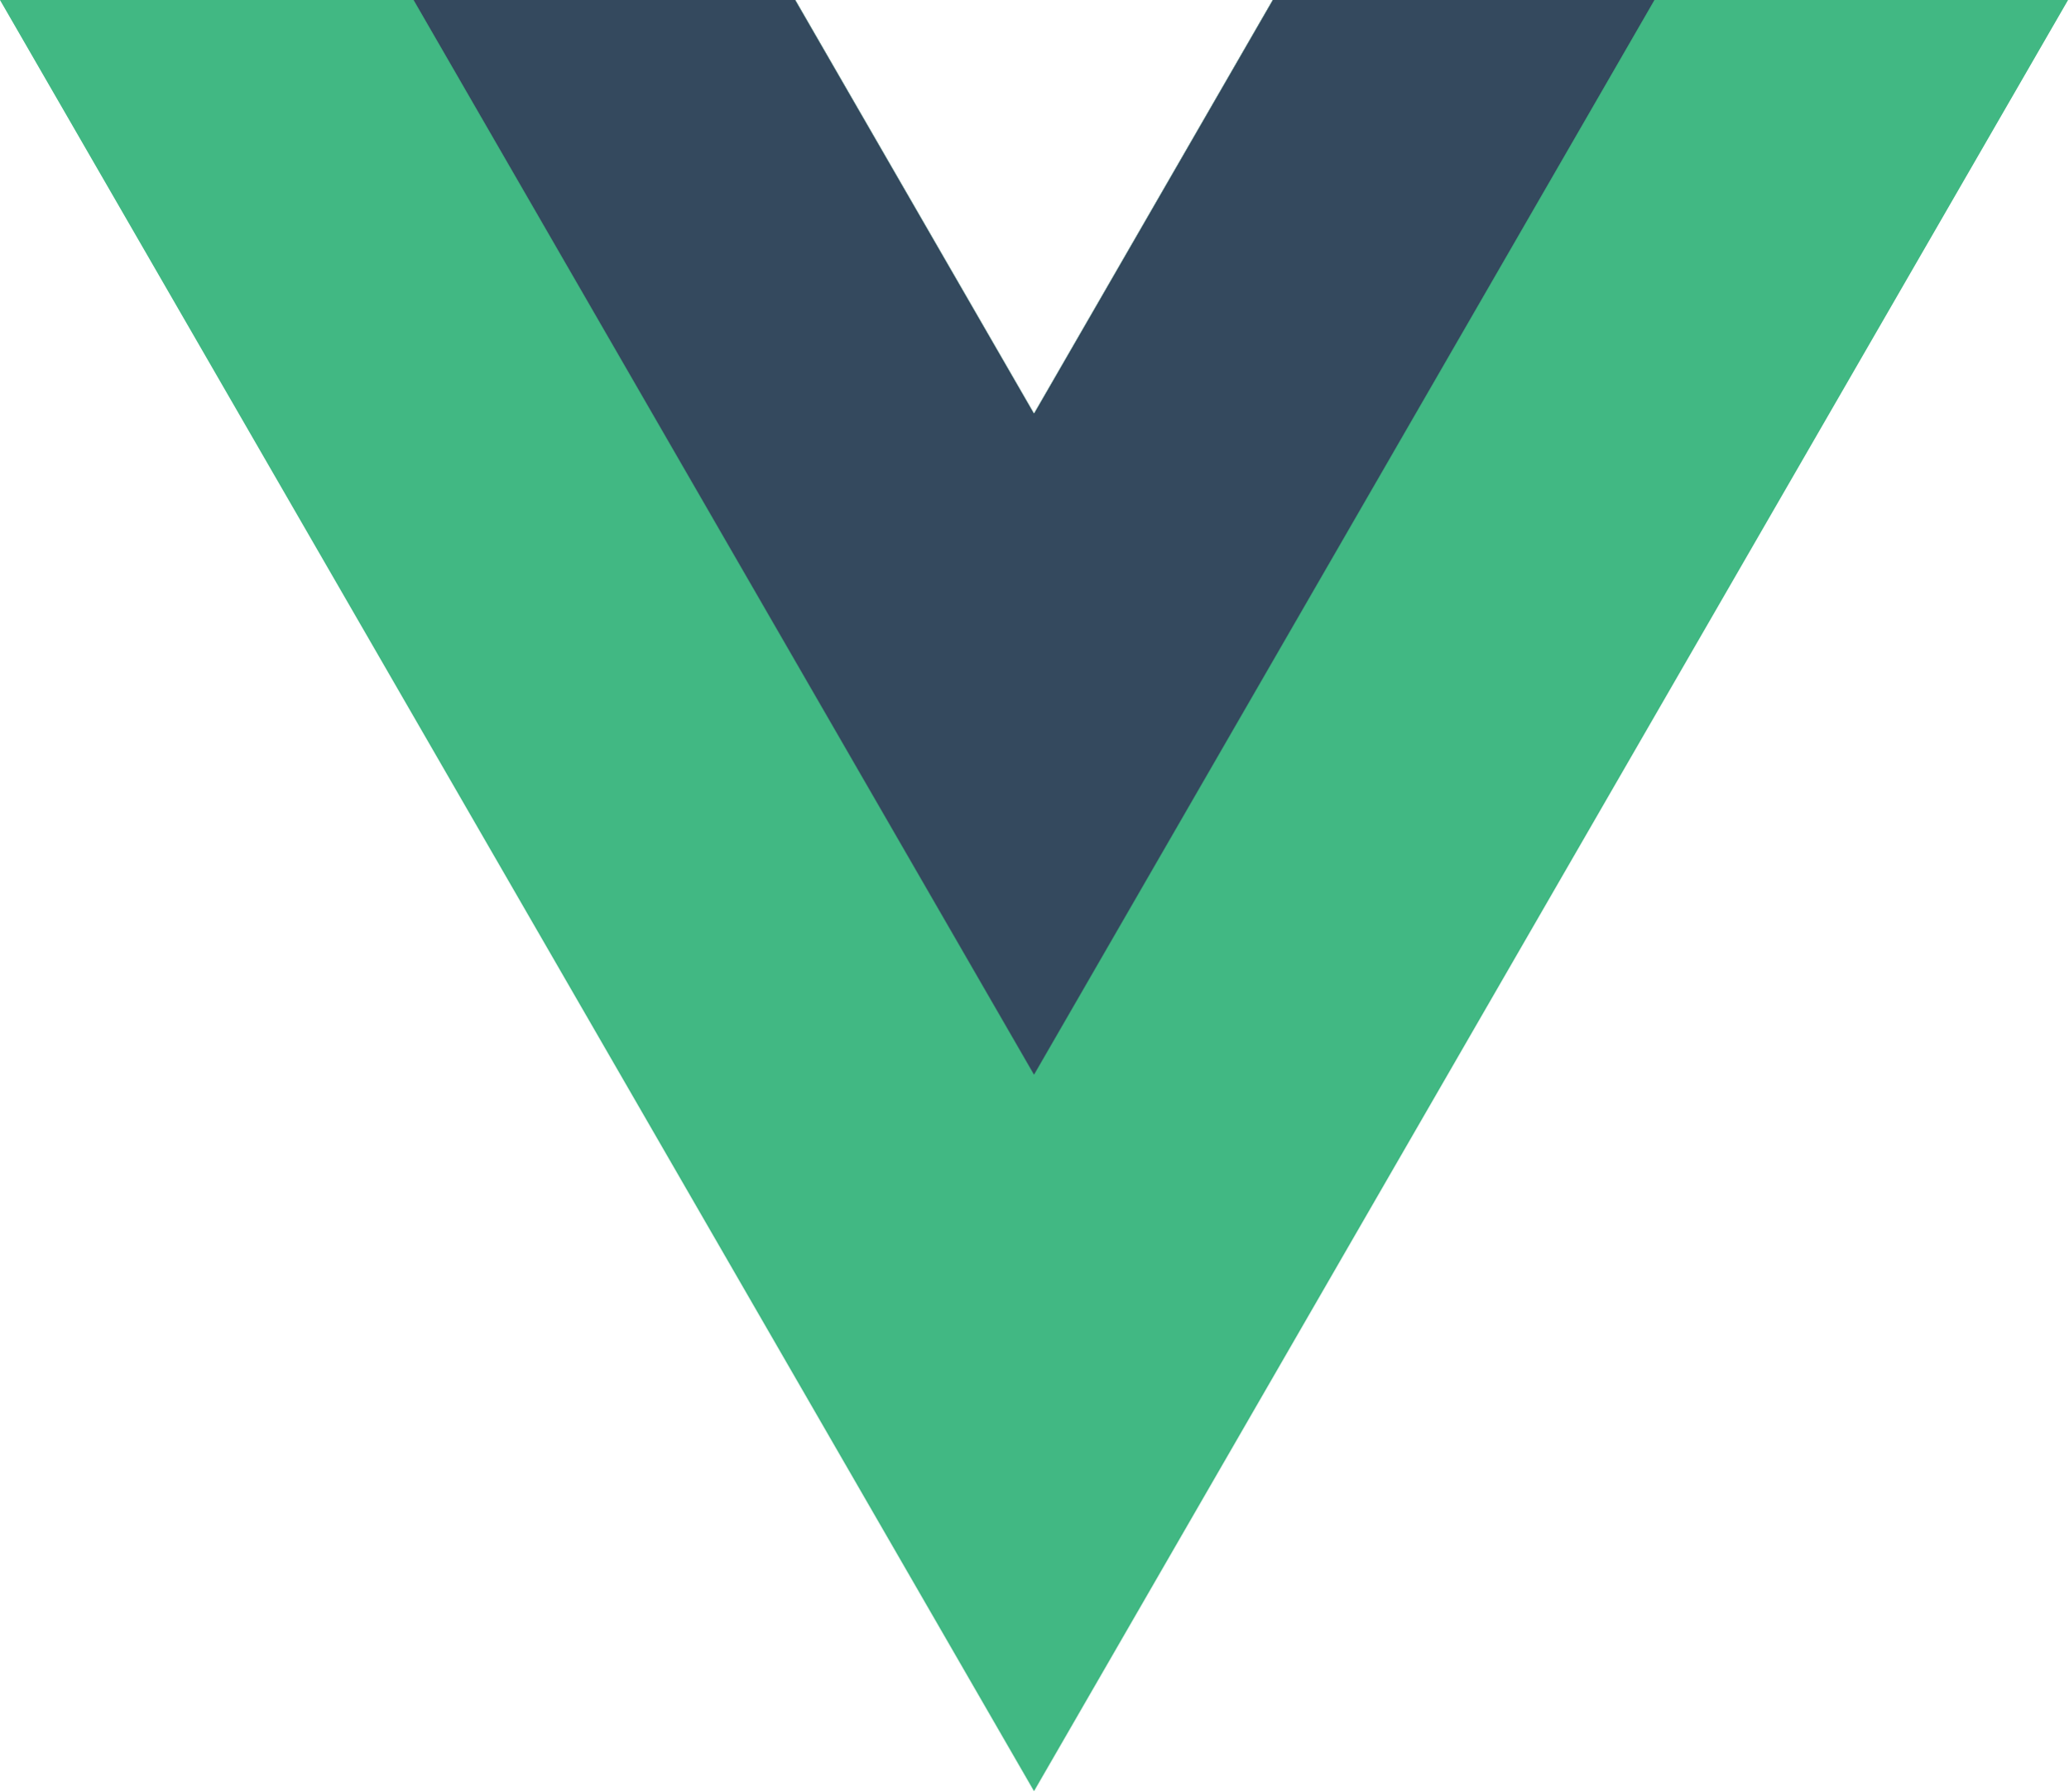
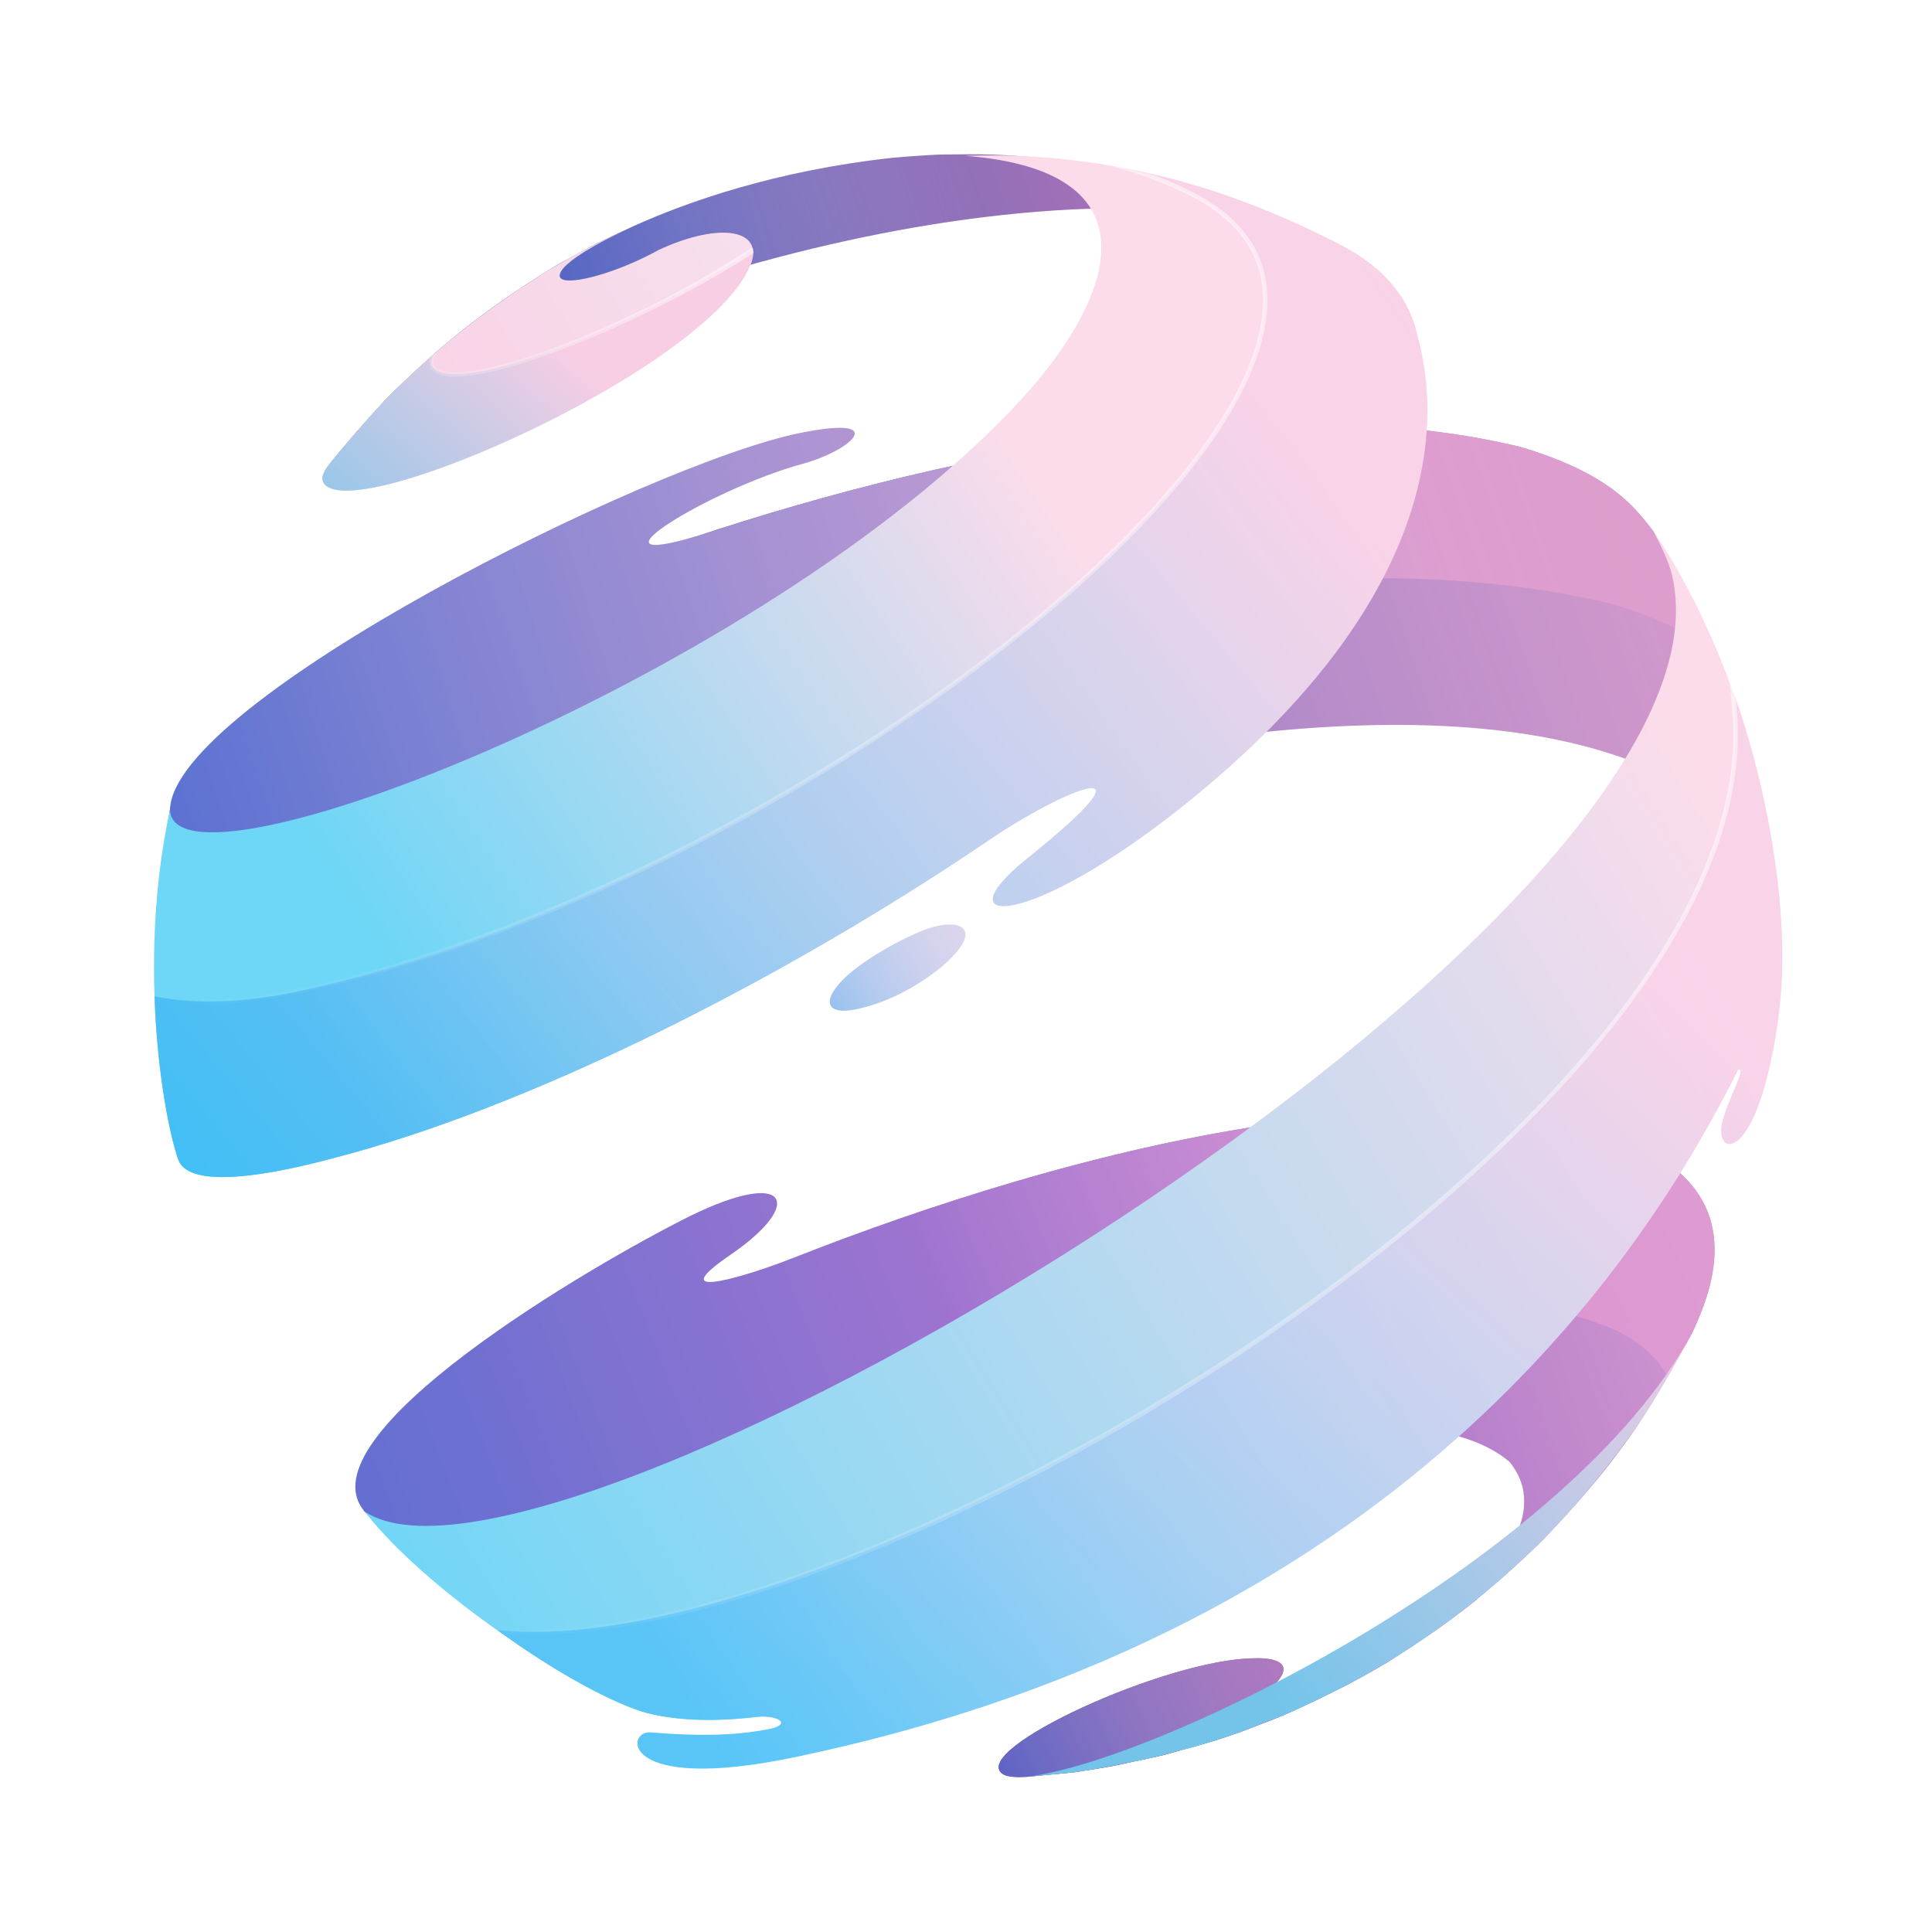
- <svg xmlns="http://www.w3.org/2000/svg" viewBox="0 0 261.76 226.69">
-   <path d="M161.096.001l-30.225 52.351L100.647.001H-.005l130.877 226.688L261.749.001z" fill="#41b883" />
-   <path d="M161.096.001l-30.225 52.351L100.647.001H52.346l78.526 136.01L209.398.001z" fill="#34495e" />
+ <svg xmlns="http://www.w3.org/2000/svg" version="1.2" viewBox="0 0 300 300" width="300" height="300">
+   <defs>
+     <linearGradient id="g1" x1="47.9" y1="50.2" x2="177.1" y2="4.2" gradientUnits="userSpaceOnUse">
+       <stop offset="0" stop-color="#2f6bb9" />
+       <stop offset="1" stop-color="#b171b8" />
+     </linearGradient>
+     <linearGradient id="g2" x1="160.3" y1="54.8" x2="72.7" y2="82.3" gradientUnits="userSpaceOnUse">
+       <stop offset="0" stop-color="#ffffff" stop-opacity="0" />
+       <stop offset="1" stop-color="#5c339b" />
+     </linearGradient>
+     <linearGradient id="g3" x1="1.5" y1="225.2" x2="269.8" y2="145.4" gradientUnits="userSpaceOnUse">
+       <stop offset="0" stop-color="#3454ac" />
+       <stop offset="1" stop-color="#d994c8" />
+     </linearGradient>
+     <linearGradient id="g4" x1="245.2" y1="221.2" x2="36.5" y2="303.3" gradientUnits="userSpaceOnUse">
+       <stop offset="0" stop-color="#da96c9" />
+       <stop offset="1" stop-color="#5c8fcc" />
+     </linearGradient>
+     <linearGradient id="g5" x1="388.4" y1="186.6" x2="177.1" y2="276.6" gradientUnits="userSpaceOnUse">
+       <stop offset="0" stop-color="#ffffff" stop-opacity="0" />
+       <stop offset="1" stop-color="#5c339b" />
+     </linearGradient>
+     <linearGradient id="g6" x1="126.7" y1="284" x2="198.5" y2="246" gradientUnits="userSpaceOnUse">
+       <stop offset="0" stop-color="#2f6bb9" />
+       <stop offset="1" stop-color="#b171b8" />
+     </linearGradient>
+     <linearGradient id="g7" x1="220" y1="260.5" x2="142" y2="295.2" gradientUnits="userSpaceOnUse">
+       <stop offset="0" stop-color="#ffffff" stop-opacity="0" />
+       <stop offset="1" stop-color="#5c339b" />
+     </linearGradient>
+     <linearGradient id="g8" x1="-19.5" y1="128.8" x2="254.8" y2="26.1" gradientUnits="userSpaceOnUse">
+       <stop offset="0" stop-color="#3454ac" />
+       <stop offset="1" stop-color="#d994c8" />
+     </linearGradient>
+     <linearGradient id="g9" x1="234.2" y1="114.1" x2="21.2" y2="181.3" gradientUnits="userSpaceOnUse">
+       <stop offset="0" stop-color="#da96c9" />
+       <stop offset="1" stop-color="#5c8fcc" />
+     </linearGradient>
+     <linearGradient id="g10" x1="340" y1="119.1" x2="50.1" y2="218.1" gradientUnits="userSpaceOnUse">
+       <stop offset="0" stop-color="#ffffff" stop-opacity="0" />
+       <stop offset="1" stop-color="#5c339b" />
+     </linearGradient>
+     <linearGradient id="g11" x1="41.2" y1="64" x2="107.2" y2="24.6" gradientUnits="userSpaceOnUse">
+       <stop offset="0" stop-color="#f8cee4" />
+       <stop offset="1" stop-color="#f7dfed" />
+     </linearGradient>
+     <linearGradient id="g12" x1="34.9" y1="83.7" x2="73.3" y2="40.5" gradientUnits="userSpaceOnUse">
+       <stop offset="0" stop-color="#74c4ea" />
+       <stop offset="1" stop-color="#f8cee4" />
+     </linearGradient>
+     <linearGradient id="g13" x1="25.9" y1="97.9" x2="130.8" y2="28.3" gradientUnits="userSpaceOnUse">
+       <stop offset="0" stop-color="#6ed6f6" />
+       <stop offset="1" stop-color="#fcdceb" />
+     </linearGradient>
+     <linearGradient id="g14" x1="34.6" y1="213.6" x2="242.9" y2="84.5" gradientUnits="userSpaceOnUse">
+       <stop offset="0" stop-color="#6ed6f6" />
+       <stop offset="1" stop-color="#fcdceb" />
+     </linearGradient>
+     <linearGradient id="g15" x1="187.8" y1="251" x2="262.4" y2="191.9" gradientUnits="userSpaceOnUse">
+       <stop offset="0" stop-color="#74c4ea" />
+       <stop offset="1" stop-color="#f8cee4" />
+     </linearGradient>
+     <linearGradient id="g16" x1="7.6" y1="160.2" x2="166.6" y2="27.5" gradientUnits="userSpaceOnUse">
+       <stop offset="0" stop-color="#50d2f4" />
+       <stop offset="1" stop-color="#f8cee4" />
+     </linearGradient>
+     <linearGradient id="g17" x1="283.5" y1="53.3" x2="73.6" y2="200.1" gradientUnits="userSpaceOnUse">
+       <stop offset="0" stop-color="#ffffff" stop-opacity="0" />
+       <stop offset="1" stop-color="#5c339b" />
+     </linearGradient>
+     <linearGradient id="g18" x1="93.6" y1="171.6" x2="159.3" y2="132.4" gradientUnits="userSpaceOnUse">
+       <stop offset="0" stop-color="#50d2f4" />
+       <stop offset="1" stop-color="#f8cee4" />
+     </linearGradient>
+     <linearGradient id="g19" x1="164.5" y1="140.7" x2="129.8" y2="162.7" gradientUnits="userSpaceOnUse">
+       <stop offset="0" stop-color="#ffffff" stop-opacity="0" />
+       <stop offset="1" stop-color="#5c339b" />
+     </linearGradient>
+     <linearGradient id="g20" x1="83" y1="241.7" x2="208.7" y2="106.7" gradientUnits="userSpaceOnUse">
+       <stop offset="0" stop-color="#6ed6f6" />
+       <stop offset="1" stop-color="#f8cee4" />
+     </linearGradient>
+     <linearGradient id="g21" x1="374.6" y1="154.3" x2="131" y2="307.1" gradientUnits="userSpaceOnUse">
+       <stop offset="0" stop-color="#ffffff" stop-opacity="0" />
+       <stop offset="1" stop-color="#5c339b" />
+     </linearGradient>
+     <linearGradient id="g22" x1="43.3" y1="66.7" x2="108.9" y2="27.5" gradientUnits="userSpaceOnUse">
+       <stop offset="0" stop-color="#ffffff" stop-opacity="0" />
+       <stop offset="1" stop-color="#ffffff" stop-opacity=".5" />
+     </linearGradient>
+     <linearGradient id="g23" x1="19.4" y1="150" x2="177.7" y2="17.9" gradientUnits="userSpaceOnUse">
+       <stop offset="0" stop-color="#ffffff" stop-opacity="0" />
+       <stop offset="1" stop-color="#ffffff" stop-opacity=".5" />
+     </linearGradient>
+     <linearGradient id="g24" x1="76.8" y1="104" x2="268.6" y2="104" gradientUnits="userSpaceOnUse">
+       <stop offset="0" stop-color="#ffffff" stop-opacity="0" />
+       <stop offset="1" stop-color="#ffffff" stop-opacity=".5" />
+     </linearGradient>
+   </defs>
+   <style>
+ 		.s0 { fill: url(#g1) } 
+ 		.s1 { opacity: .5;mix-blend-mode: overlay;fill: url(#g2) } 
+ 		.s2 { fill: url(#g3) } 
+ 		.s3 { fill: url(#g4) } 
+ 		.s4 { opacity: .5;mix-blend-mode: overlay;fill: url(#g5) } 
+ 		.s5 { fill: url(#g6) } 
+ 		.s6 { opacity: .5;mix-blend-mode: overlay;fill: url(#g7) } 
+ 		.s7 { fill: url(#g8) } 
+ 		.s8 { fill: url(#g9) } 
+ 		.s9 { opacity: .5;mix-blend-mode: overlay;fill: url(#g10) } 
+ 		.s10 { fill: url(#g11) } 
+ 		.s11 { fill: url(#g12) } 
+ 		.s12 { fill: url(#g13) } 
+ 		.s13 { fill: url(#g14) } 
+ 		.s14 { fill: url(#g15) } 
+ 		.s15 { fill: url(#g16) } 
+ 		.s16 { opacity: .7;mix-blend-mode: overlay;fill: url(#g17) } 
+ 		.s17 { fill: url(#g18) } 
+ 		.s18 { opacity: .7;mix-blend-mode: overlay;fill: url(#g19) } 
+ 		.s19 { fill: url(#g20) } 
+ 		.s20 { opacity: .7;mix-blend-mode: overlay;fill: url(#g21) } 
+ 		.s21 { fill: url(#g22) } 
+ 		.s22 { fill: url(#g23) } 
+ 		.s23 { fill: url(#g24) } 
+ 	</style>
+   <g id="&lt;Group&gt;">
+     <g id="&lt;Group&gt;">
+       <g id="&lt;Group&gt;">
+         <path id="&lt;Path&gt;" class="s0" d="m192.5 33.5c-52.8-7.4-125.6 21.7-141.3 38.5c2.5-3.1 6-7.1 8.8-10.1c8.6-8.5 14.9-13.5 25.1-19.9c2-1.2 2-1.2 5.7-3.2c1.7-0.9 1.8-1 5.2-2.6l2.4-1.1c8.2-3.7 21.9-8.6 40.2-10.6c2.2-0.2 5.1-0.4 7.2-0.5c7.7-0.1 8.8-0.1 18 0.7q1 0.1 2 0.2q0.4 0.1 0.7 0.1q0.4 0.1 0.7 0.1c0 0 0.2 0 0 0c10.2 1.4 15.4 3 24.8 6c4.8 1.8 11.1 4.5 15.7 6.7c-5.3-2.4-7.8-3.3-15.2-4.3z" />
+         <path id="&lt;Path&gt;" class="s1" d="m192.5 33.5c-52.8-7.4-125.6 21.7-141.3 38.5c2.5-3.1 6-7.1 8.8-10.1c8.6-8.5 14.9-13.5 25.1-19.9c2-1.2 2-1.2 5.7-3.2c1.7-0.9 1.8-1 5.2-2.6l2.4-1.1c8.2-3.7 21.9-8.6 40.2-10.6c2.2-0.2 5.1-0.4 7.2-0.5c7.7-0.1 8.8-0.1 18 0.7q1 0.1 2 0.2q0.4 0.1 0.7 0.1q0.4 0.1 0.7 0.1c0 0 0.2 0 0 0c10.2 1.4 15.4 3 24.8 6c4.8 1.8 11.1 4.5 15.7 6.7c-5.3-2.4-7.8-3.3-15.2-4.3z" />
+       </g>
+       <g id="&lt;Group&gt;">
+         <path id="&lt;Path&gt;" class="s2" d="m262.8 206.9c-2.4 4.5-5.9 10.3-8.6 14.6c-5.7 8.2-9.7 12.4-14.8 17.8c-9 8.8-15.9 13.7-24.1 18.9c-1.9 1.1-2 1.2-5.7 3.2c-1.7 0.9-1.8 0.9-5.2 2.6c-1.7 0.8-1.7 0.8-5 2.3c-1.7 0.7-1.7 0.7-5.1 2c-1.8 0.7-1.8 0.7-5.4 1.9c-2 0.6-2 0.6-6 1.7c-2.4 0.7-2.4 0.7-7.2 1.7c-3.1 0.7-3.1 0.7-8.9 1.6c-2.2 0.2-5.1 0.5-7.3 0.7q-3 0.2-3.9-0.5c-4.9-3.8 25.4-17.7 39-17.9c2.2-0.1 6.9 0.2 3.5 3.9c-2.2 1.8-2.2 2.1-2.2 3.1c0.2 0.1 0.5 0.3 0.8 0.4c6.1 1.5 50.4-22.3 37.7-37.9c-11.3-9.6-39.4-4.7-54.9-1.3c-40.1 9.1-88.9 33.9-79 40.3l-4.8-2.2c-6.9-3.3-7.5-3.7-17.8-10.4c-6.1-4.2-6.5-4.6-15.9-13.1l-5.4-5.6c-0.1-0.3-0.4-0.6-0.5-0.9c-2.6-11.1 137.9-81.7 199.4-55.2c16.4 8.2 9.8 22.8 7.3 28.3z" />
+         <path id="&lt;Path&gt;" class="s3" d="m262.8 206.9c-1.1 2.1-2.5 4.4-3.9 6.8c-1.4-2.6-3.9-5.1-7.9-7.1c-49.6-21.3-156.2 27.6-175.8 45c-3.8-2.8-5.3-4.2-13.2-11.3l-5.4-5.6c-10-11.8 35.3-38.3 50.6-45.9c15.3-7.5 17.8-1.9 6.3 6c-11.6 7.9 3.9 2.8 9.2 0.7c44.2-17.4 99.8-31.1 132.8-16.9c16.4 8.2 9.8 22.8 7.3 28.3z" />
+         <path id="&lt;Path&gt;" class="s4" d="m261.1 209.9q-0.1 0.2-0.1 0.3c-2.2 3.8-4.7 8-6.8 11.3c-5.7 8.2-9.7 12.4-14.8 17.8c-9 8.8-15.9 13.7-24.1 18.9c-1.9 1.1-2 1.2-5.7 3.2c-1.7 0.9-1.8 0.9-5.2 2.6c-1.7 0.8-1.7 0.8-5 2.3c-1.7 0.7-1.7 0.7-5.1 2c-1.8 0.7-1.8 0.7-5.4 1.9c-2 0.6-2 0.6-6 1.7c-2.4 0.7-2.4 0.7-7.2 1.7c-3.1 0.7-3.1 0.7-8.9 1.6c-2.2 0.2-5.1 0.5-7.3 0.7q-3 0.2-3.9-0.5c-4.9-3.8 25.4-17.7 39-17.9c2.2-0.1 6.9 0.2 3.5 3.9c-2.2 1.8-2.2 2.1-2.2 3.1c0.2 0.1 0.5 0.3 0.8 0.4c6.1 1.5 50.4-22.3 37.7-37.9c-11.3-9.6-39.4-4.7-54.9-1.3c-40.1 9.1-88.9 33.9-79 40.3l-4.8-2.2c-6.9-3.3-7.5-3.7-17.8-10.4c-1.1-0.7-1.9-1.3-2.7-1.8q0 0 0 0q0-0.1-0.1-0.1q-0.2-0.1-0.4-0.3q-0.2-0.1-0.3-0.3q-0.2-0.1-0.4-0.2q-0.2-0.2-0.4-0.3q-0.1-0.1-0.3-0.2q-0.2-0.2-0.4-0.4q-0.2-0.1-0.4-0.3q-0.2-0.2-0.5-0.4q-0.1-0.1-0.3-0.2q-0.2-0.2-0.4-0.3q-0.1-0.1-0.3-0.3q-0.2-0.2-0.4-0.3q-0.2-0.2-0.3-0.3q-0.3-0.2-0.5-0.4q-0.2-0.1-0.3-0.3q-0.3-0.2-0.6-0.5q-0.2-0.2-0.5-0.4q-0.3-0.3-0.7-0.7q-0.2-0.1-0.4-0.3q-0.3-0.3-0.7-0.6q-0.2-0.2-0.5-0.5q-0.3-0.3-0.7-0.6q-0.2-0.2-0.5-0.5q-0.5-0.4-0.9-0.8q-0.3-0.2-0.5-0.4q-0.7-0.7-1.5-1.4l-5.4-5.6c-10-11.8 35.3-38.3 50.6-45.9c15.3-7.5 17.8-1.9 6.3 6c-11.6 7.9 3.9 2.8 9.2 0.7q0.2 0 0.4-0.1q1.5-0.6 2.9-1.1q0.6-0.3 1.2-0.5q1.5-0.6 3.1-1.2q0.5-0.2 1-0.4q1.8-0.6 3.7-1.3q0.2-0.1 0.5-0.2q4.2-1.5 8.6-3q0.2 0 0.3-0.1q2-0.6 4-1.3q0.5-0.2 1.1-0.3q1.6-0.5 3.2-1q0.7-0.2 1.4-0.5q1.4-0.4 2.9-0.8q0.8-0.3 1.6-0.5q1.4-0.4 2.7-0.8q0.9-0.2 1.7-0.5q1.4-0.3 2.7-0.7q0.9-0.2 1.7-0.5q1.4-0.3 2.7-0.6q0.9-0.3 1.7-0.5q1.3-0.3 2.6-0.6q0.9-0.2 1.8-0.4q1.3-0.3 2.6-0.6q0.9-0.2 1.8-0.4q1.3-0.3 2.6-0.5q0.9-0.2 1.7-0.4q1.4-0.3 2.7-0.5q0.8-0.2 1.7-0.3q1.3-0.3 2.7-0.5q0.8-0.1 1.6-0.3q1.5-0.2 3-0.4q0.6-0.1 1.2-0.2q4.3-0.6 8.5-1q0.6-0.1 1.2-0.1q1.4-0.2 2.9-0.3q0.8 0 1.5-0.1q1.3-0.1 2.6-0.1q0.8-0.1 1.6-0.1q1.2-0.1 2.4-0.1q0.8 0 1.7 0q1.1 0 2.2 0q0.9 0 1.7 0q1.1 0 2.2 0.1q0.9 0 1.7 0q1.1 0.1 2.1 0.2q0.9 0 1.7 0.1q1 0.1 2.1 0.2q0.8 0.1 1.6 0.2q1 0.1 2 0.2q0.8 0.1 1.6 0.3q1 0.1 2 0.3q0.7 0.2 1.5 0.3q1 0.2 2 0.4q0.7 0.2 1.4 0.4q1 0.2 2 0.5q0.6 0.2 1.3 0.4q1.1 0.3 2.1 0.7q0.5 0.2 1.1 0.4q1.5 0.5 3 1.2c16.4 8.2 9.8 22.8 7.3 28.3q-0.4 0.8-0.9 1.7q-0.4 0.6-0.8 1.3z" />
+       </g>
+       <g id="&lt;Group&gt;">
+         <path id="&lt;Path&gt;" class="s5" d="m166.8 275.2c-2.2 0.2-5.1 0.5-7.3 0.7q-3 0.2-3.9-0.5c-4.9-3.8 25.4-17.7 39-17.9c2.2-0.1 6.9 0.2 3.5 3.9c-2.2 1.8-2.2 2.1-2.2 3.1c0.2 0.1 0.5 0.3 0.8 0.4c3.7 0.9 20.9-7.2 31.5-17.2q0.6 0.2 1.2 0.6c-4.7 3.8-9.2 6.8-14.1 9.9c-1.9 1.1-2 1.2-5.7 3.2c-1.7 0.9-1.8 0.9-5.2 2.6c-1.7 0.8-1.7 0.8-5 2.3c-1.7 0.7-1.7 0.7-5.1 2c-1.8 0.7-1.8 0.7-5.4 1.9c-2 0.6-2 0.6-6 1.7c-2.4 0.7-2.4 0.7-7.2 1.7c-3.1 0.7-3.1 0.7-8.9 1.6z" />
+         <path id="&lt;Path&gt;" class="s6" d="m166.8 275.2c-2.2 0.2-5.1 0.5-7.3 0.7q-3 0.2-3.9-0.5c-4.9-3.8 25.4-17.7 39-17.9c2.2-0.1 6.9 0.2 3.5 3.9c-2.2 1.8-2.2 2.1-2.2 3.1c0.2 0.1 0.5 0.3 0.8 0.4c3.7 0.9 20.9-7.2 31.5-17.2q0.6 0.2 1.2 0.6c-4.7 3.8-9.2 6.8-14.1 9.9c-1.9 1.1-2 1.2-5.7 3.2c-1.7 0.9-1.8 0.9-5.2 2.6c-1.7 0.8-1.7 0.8-5 2.3c-1.7 0.7-1.7 0.7-5.1 2c-1.8 0.7-1.8 0.7-5.4 1.9c-2 0.6-2 0.6-6 1.7c-2.4 0.7-2.4 0.7-7.2 1.7c-3.1 0.7-3.1 0.7-8.9 1.6z" />
+       </g>
+       <g id="&lt;Group&gt;">
+         <path id="&lt;Path&gt;" class="s7" d="m275.8 138.8c-1.9-12.3-13.7-16.8-19-19.2c-65.2-29.3-228.5 41.1-229.1 60.5l-0.1-0.4c-1.8-7.2-1.8-7.7-3.2-20.6c-0.5-7.4-0.5-7.9 0.2-20.6c0.4-3.9 1.2-8.9 1.8-12.8c3.7-15.2 132-75 209.7-56.3c13.7 4.1 17.6 9.1 20.7 13.2c3 5.1 6.7 12.2 9.3 17.6c3.3 8 3.6 9 7.1 21.5c0.9 5.1 1.9 11.6 2.6 17.1z" />
+         <path id="&lt;Path&gt;" class="s8" d="m266.6 101.5c-3.4-2.6-8.2-5.3-15.9-7.6c-77.8-19.4-201.6 35-226.7 58.2c0-2.9 0.2-6.2 0.6-13.6c0.4-3.9 1.2-8.9 1.8-12.8c0.4-16.7 74.7-53.9 98-58.5c14-2.8 7.7 2.8 0.3 4.8c-14.6 4-35 16.7-16.7 11.3l-0.1 0.1c41.4-13.8 90.7-23 128.2-14c13.7 4.1 17.6 9.1 20.7 13.2c3 5.1 6.7 12.2 9.3 17.6q0.3 0.7 0.5 1.3z" />
+         <path id="&lt;Path&gt;" class="s9" d="m275.8 138.8c-1.9-12.3-13.7-16.8-19-19.2c-65.2-29.3-228.5 41.1-229.1 60.5l-0.1-0.4c-1.8-7.2-1.8-7.7-3.2-20.6c-0.3-3.4-0.4-5.3-0.4-7.6q0 0 0 0q0-0.2 0-0.5q0 0 0-0.1q0-1.1 0.1-2.4q0 0 0 0q0-0.4 0-0.7q0-0.1 0-0.1q0-0.3 0-0.7q0 0 0-0.1q0.1-0.3 0.1-0.7q0 0 0 0q0-1.3 0.1-2.9q0 0 0 0q0.1-1.5 0.2-3.4q0-0.1 0-0.2q0.1-0.6 0.1-1.2c0.4-3.9 1.2-8.9 1.8-12.8c0.4-16.7 74.7-53.9 98-58.5c14-2.8 7.7 2.8 0.3 4.8c-14.6 4-35 16.7-16.7 11.3l-0.1 0.1c7.7-2.6 15.7-5 23.8-7.1q0.1-0.1 0.3-0.1q1.6-0.4 3.2-0.9q0.5-0.1 0.9-0.2q1.5-0.4 3-0.7q0.6-0.2 1.3-0.3q1.3-0.3 2.7-0.7q0.7-0.1 1.5-0.3q1.3-0.3 2.6-0.6q0.8-0.2 1.6-0.3q1.3-0.3 2.6-0.6q0.8-0.2 1.7-0.3q1.2-0.3 2.4-0.5q0.9-0.2 1.8-0.4q1.2-0.2 2.4-0.4q1-0.2 1.9-0.3q1.2-0.2 2.3-0.4q1-0.2 2-0.3q1.1-0.2 2.3-0.4q0.9-0.1 1.9-0.3q1.1-0.1 2.3-0.3q1-0.1 2-0.2q1.1-0.2 2.2-0.3q1-0.1 2-0.3q1.1-0.1 2.2-0.2q1-0.1 2-0.2q1.1-0.1 2.2-0.2q1-0.1 2-0.1q1.1-0.1 2.1-0.2q1.1-0.1 2.1-0.1q1-0.1 2.1-0.1q1-0.1 2.1-0.1q1 0 2-0.1q1 0 2.1 0q1 0 2-0.1q1 0 2.1 0.1q1 0 1.9 0q1.1 0 2.1 0q1 0 1.9 0.1q1.1 0 2.1 0.1q1 0 1.9 0.1q1.1 0 2.1 0.1q0.9 0.1 1.8 0.2q1.1 0.1 2.1 0.2q0.9 0.1 1.8 0.2q1.1 0.1 2.1 0.2q0.9 0.1 1.7 0.2q1.1 0.2 2.2 0.4q0.8 0.1 1.5 0.2q1.3 0.3 2.5 0.5q0.6 0.1 1.2 0.2q1.9 0.4 3.6 0.8c13.7 4.1 17.6 9.1 20.7 13.2c3 5.1 6.7 12.2 9.3 17.6c3.3 8 3.6 9 7.1 21.5c0.9 5.1 1.9 11.6 2.6 17.1z" />
+       </g>
+     </g>
+     <g id="&lt;Group&gt;">
+       <path id="&lt;Path&gt;" class="s10" d="m51.2 72c2.5-3.1 6-7.1 8.8-10.1c7.7-7.6 13.8-12.8 25.1-19.9c3.8-2.2 3.8-2.2 5.7-3.2c3.5-1.8 3.5-1.8 5.2-2.6l2.4-1.1c-13.6 6.3-11.5 8.1-11.2 8.2c1.5 1 8.8-1 15.1-4.5c9.5-4.4 16.5-3.2 14.2 2.4c-6.7 16.2-62.4 40.9-66.3 33.7c-0.5-0.9 0.4-2.2 1-2.9z" />
+       <path id="&lt;Path&gt;" class="s11" d="m116.9 38.8q0.2 1-0.4 2.4c-6.7 16.2-62.4 40.9-66.3 33.7c-0.5-0.9 0.4-2.2 1-2.9c2.5-3.1 6-7.1 8.8-10.1c2.5-2.5 4.9-4.7 7.3-6.8c-0.3 0.6-0.5 1.2-0.2 1.7c2.7 5.1 30.9-5.6 49.8-18z" />
+       <path id="&lt;Path&gt;" class="s12" d="m207.7 37.8c54.8 27.9-80.2 122.4-155.8 142c-9.6 2.6-22.5 5-24.2 0.3c-1.9-4.9-6.7-29.5-1.3-54.4c0.3 15.2 92.6-20.8 132.1-63.6c14.8-16.1 21.4-35.6-8.6-37.9c23.5-0.8 42.3 5.7 57.8 13.6z" />
+       <path id="&lt;Path&gt;" class="s13" d="m276 140.7c3.2 58.5-131.7 136.3-175.5 125.3c-8.3-2.1-33.2-17.6-43.9-31.3c28.8 19.4 216-92.1 203-145.5c-0.5-2.1-1.8-4.7-2.8-6.6c7.4 10.7 17.9 33.1 19.2 58.1z" />
+       <path id="&lt;Path&gt;" class="s14" d="m254.2 221.5c-4.3 5.8-7.9 10.8-14.8 17.8c-6.3 6.1-12.5 11.7-24.1 18.9c-3.8 2.2-3.8 2.2-5.7 3.2c-3.5 1.8-3.5 1.8-5.2 2.6c-3.3 1.6-3.3 1.6-5 2.3c-3.4 1.3-3.4 1.3-5.1 2c-3.5 1.3-3.6 1.3-5.4 1.9c-3.9 1.2-4 1.2-6 1.7c-4.5 1.2-4.7 1.2-7.2 1.7c-5.4 1.1-5.7 1.1-8.9 1.6c-2.2 0.2-5.1 0.5-7.3 0.7c21.1-2.6 84.5-34.1 103.3-69c-2.4 4.5-5.7 10.4-8.6 14.6z" />
+       <g id="&lt;Group&gt;">
+         <path id="&lt;Path&gt;" class="s15" d="m183.9 125c-24.4 19.5-37.9 19.1-24.4 8.3c21.4-17.2 5.9-10.8-5.9-2.9c-33 22.4-71.9 41.7-101.7 49.4c-9.6 2.6-22.5 5-24.2 0.3c-1.1-2.9-3.3-12.7-3.7-25.4c4.8 1 11.6 1.3 20.5-0.4c79.5-15.8 187.4-100.3 140.6-124.1q-4.5-2.3-9.6-3.9c12.2 2.4 22.8 6.7 32.2 11.5c4.6 2.3 7.8 5.1 9.8 8.2q0.1 0 0.1 0.1q1.8 2.8 2.5 6c3.3 11.8 5.1 39.8-36.2 72.9z" />
+         <path id="&lt;Path&gt;" class="s16" d="m183.9 125c-24.4 19.5-37.9 19.1-24.4 8.3c21.4-17.2 5.9-10.8-5.9-2.9c-33 22.4-71.9 41.7-101.7 49.4c-9.6 2.6-22.5 5-24.2 0.3c-1.1-2.9-3.3-12.7-3.7-25.4c4.8 1 11.6 1.3 20.5-0.4c79.5-15.8 187.4-100.3 140.6-124.1q-4.5-2.3-9.6-3.9c12.2 2.4 22.8 6.7 32.2 11.5c4.6 2.3 7.8 5.1 9.8 8.2q0.1 0 0.1 0.1q1.8 2.8 2.5 6c3.3 11.8 5.1 39.8-36.2 72.9z" />
+       </g>
+       <g id="&lt;Group&gt;">
+         <path id="&lt;Path&gt;" class="s17" d="m144.4 144.1c4.4-1.4 7.5-0.1 4 3.9c-2.6 3-8.7 7.2-14.9 8.6c-4.9 1.2-6.2-0.8-2.6-4.5c3.5-3.5 10.8-7.2 13.5-8z" />
+         <path id="&lt;Path&gt;" class="s18" d="m144.4 144.1c4.4-1.4 7.5-0.1 4 3.9c-2.6 3-8.7 7.2-14.9 8.6c-4.9 1.2-6.2-0.8-2.6-4.5c3.5-3.5 10.8-7.2 13.5-8z" />
+       </g>
+       <g id="&lt;Group&gt;">
+         <path id="&lt;Path&gt;" class="s19" d="m276.1 158.4c-3.2 22.6-9.9 21.3-8.7 16c0.8-3.6 3.9-8.7 2.5-8.3c-13.2 26.3-49.9 86.7-146.7 106.8c-27 5.6-26.1-4.2-22.2-3.9c7.5 0.6 12.8 0.5 17.8-0.4c4.4-0.7 2.3-2.3-1.3-2c-6.6 0.8-12.3 0.6-17-0.6c-4.7-1.2-14.1-6.1-23.3-12.9c53.4 6 195.6-77.8 192.2-141.2c0-1.3 0-2.7-0.1-4c4.1 11.3 9.3 33 6.8 50.5z" />
+         <path id="&lt;Path&gt;" class="s20" d="m276.1 158.4c-3.2 22.6-9.9 21.3-8.7 16c0.8-3.6 3.9-8.7 2.5-8.3c-13.2 26.3-49.9 86.7-146.7 106.8c-27 5.6-26.1-4.2-22.2-3.9c7.5 0.6 12.8 0.5 17.8-0.4c4.4-0.7 2.3-2.3-1.3-2c-6.6 0.8-12.3 0.6-17-0.6c-4.7-1.2-14.1-6.1-23.3-12.9c53.4 6 195.6-77.8 192.2-141.2c0-1.3 0-2.7-0.1-4c4.1 11.3 9.3 33 6.8 50.5z" />
+       </g>
+       <g id="&lt;Group&gt;">
+         <path id="&lt;Path&gt;" class="s21" d="m116.9 38.5q0.1 0.3 0.1 0.8c-15.8 10.2-37.7 19.2-46.4 19.2q-1.1 0-2-0.2q-1.3-0.4-1.8-1.3q-0.3-0.6-0.1-1.4q0.4-0.4 0.9-0.8l0.2 0.1l-0.2 0.3q-0.5 1-0.2 1.5q0.3 0.6 1.4 0.9c6.8 1.7 31-7.9 47.9-19.1z" />
+         <path id="&lt;Path&gt;" class="s22" d="m172 25.6q3.2 0.6 6.3 1.3q3.8 1.3 7 3c8.7 4.4 12.5 11.1 11.3 19.8c-2.2 16.3-22.3 38.9-53.7 60.6c-31.5 21.8-68.2 38.3-98.3 44.3q-6.4 1.3-12 1.3q-4.6 0-8.6-0.9q0-0.3 0-0.7h0.1c5.9 1.3 12.7 1.1 20.3-0.4c30-6 66.7-22.5 98.1-44.2c31.2-21.6 51.2-44 53.4-60.1c1.2-8.4-2.5-14.8-10.9-19.1c-2.9-1.5-6.1-2.8-9.6-3.9z" />
+         <path id="&lt;Path&gt;" class="s23" d="m269.8 111.9c-0.1-1-0.1-2-0.2-3.1q-0.5-1.4-1-2.8l0.2 2.2c0.1 1.4 0.2 2.6 0.3 3.7c0.7 13.7-5.2 36.5-37.7 67.1c-21.5 20.3-50.9 40.1-80.9 54.3c-29.8 14.3-56.5 21.3-73.3 19.4h-0.4v0.2q0.5 0.3 0.9 0.6q2.6 0.3 5.3 0.3c37.5 0 106-33.8 148.9-74.3c18-17 39.2-42.5 37.9-67.6z" />
+       </g>
+     </g>
+   </g>
</svg>
